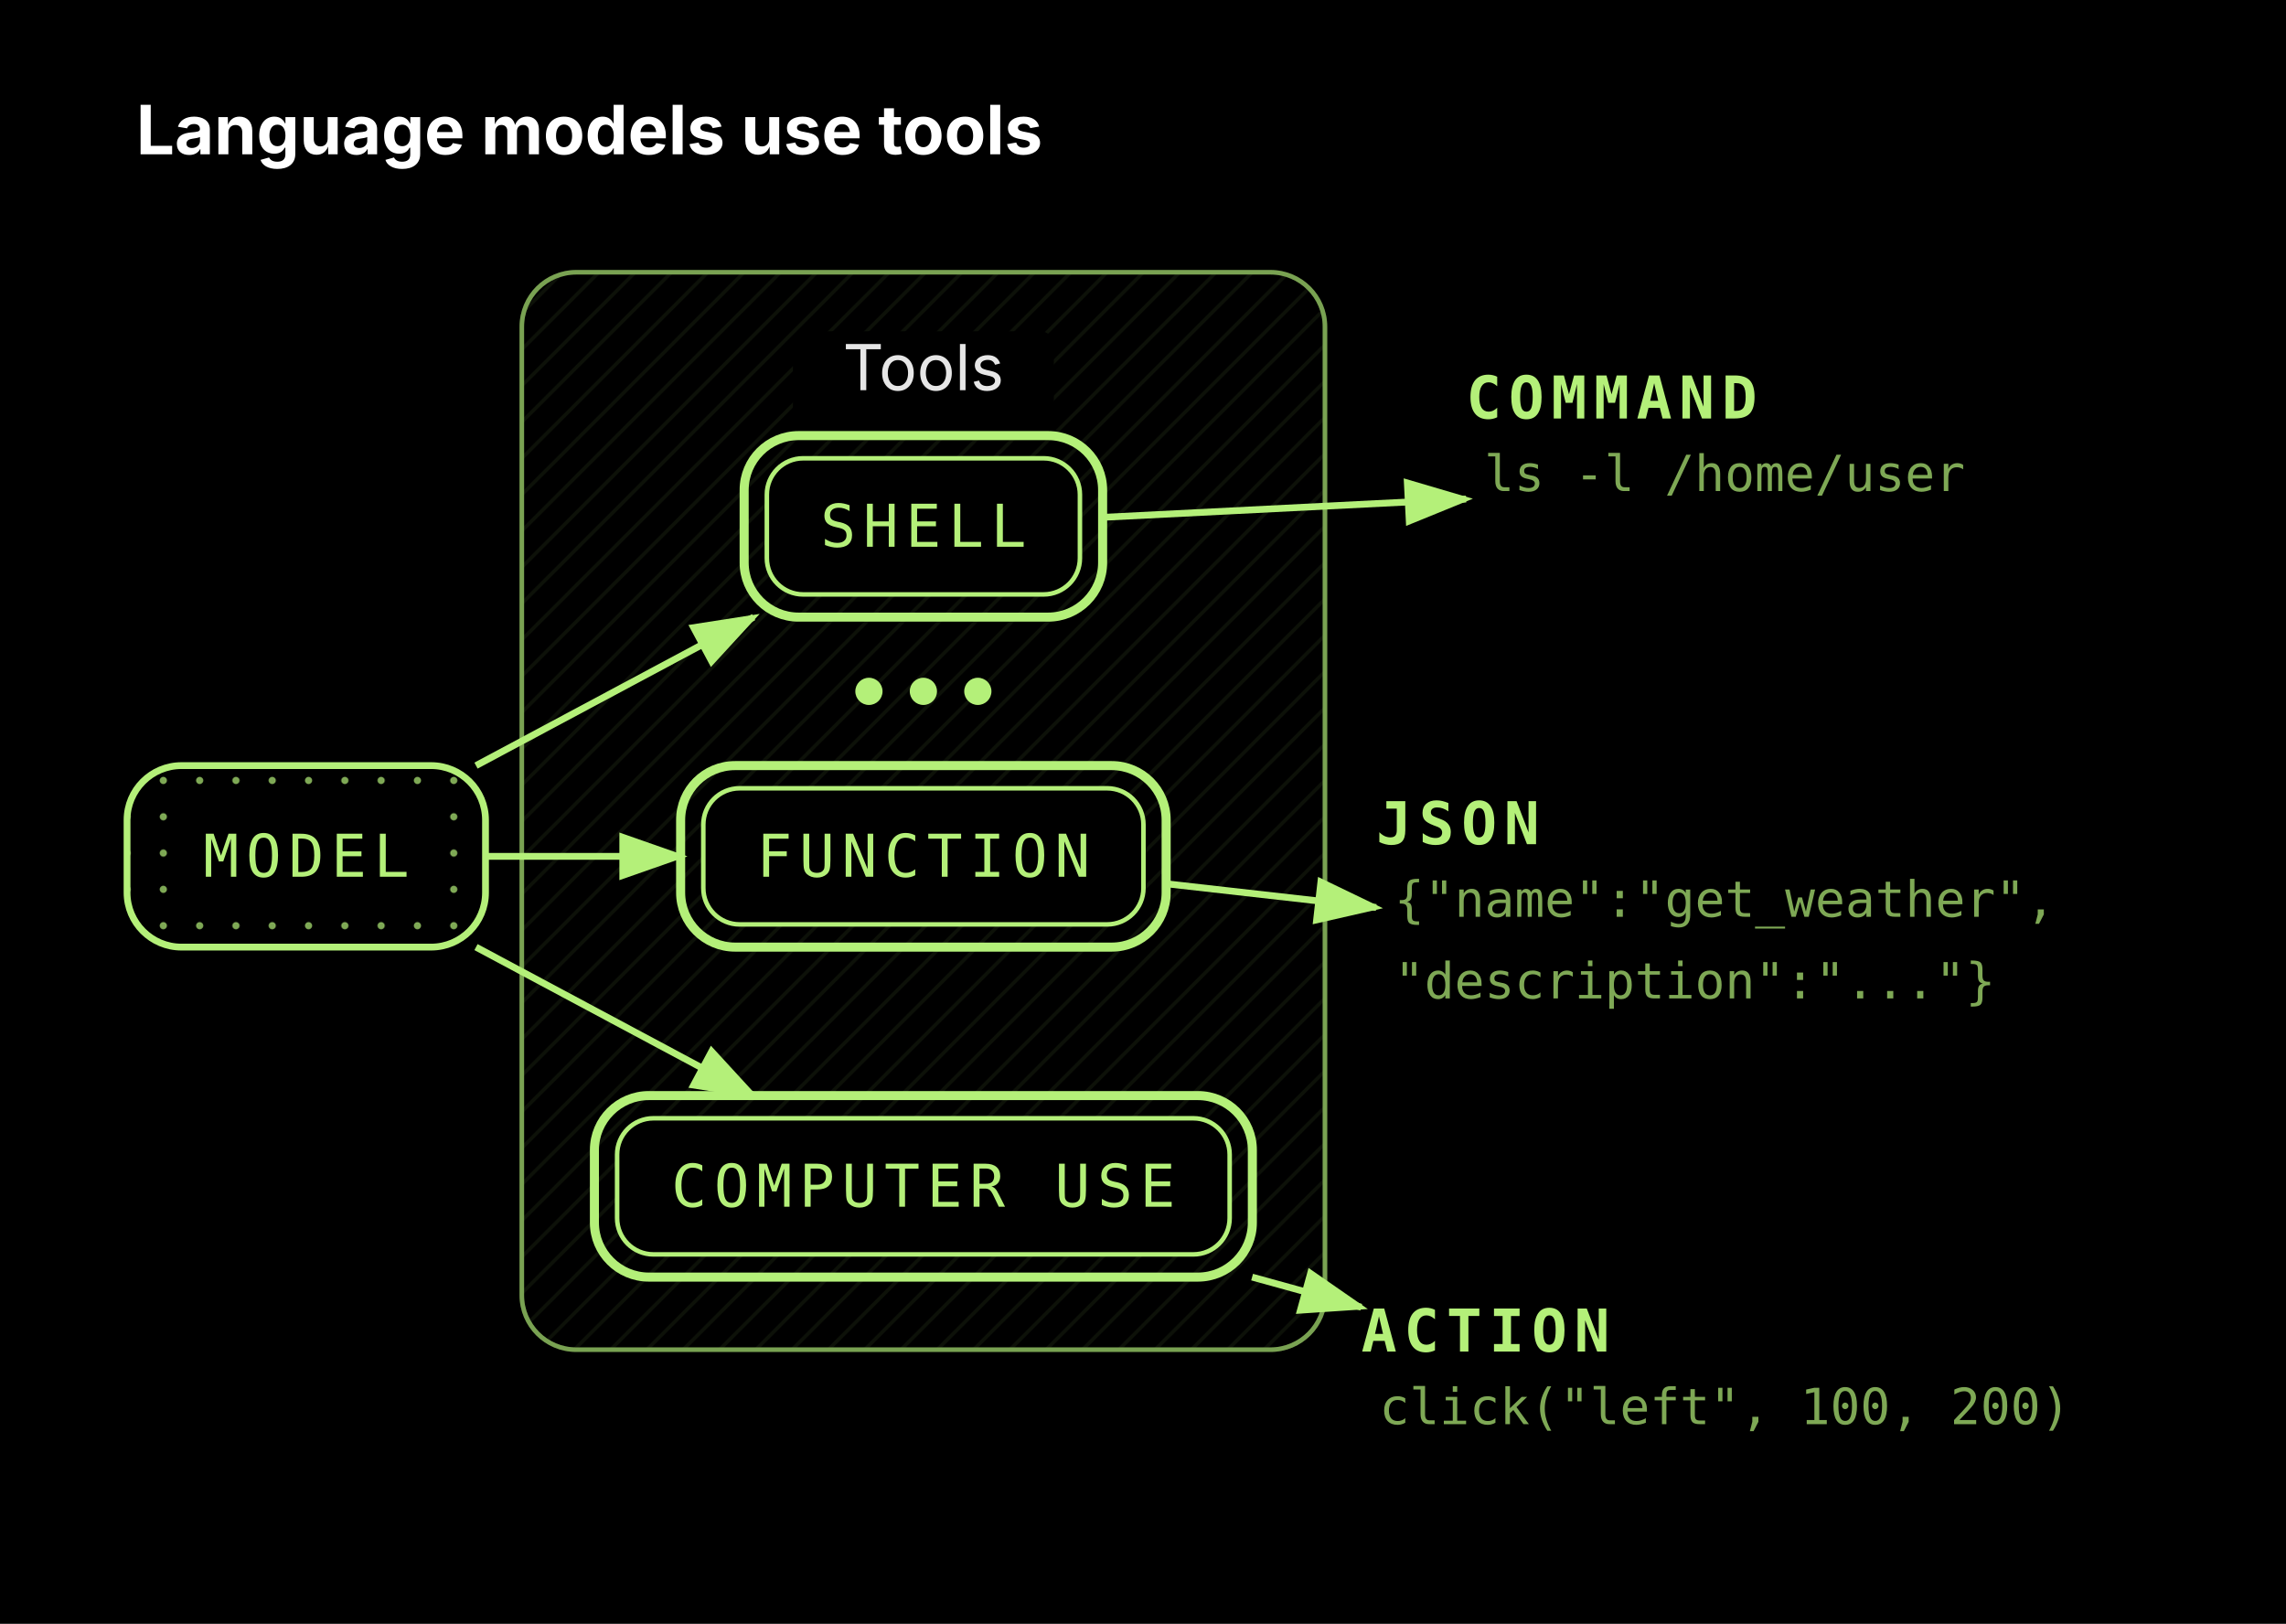
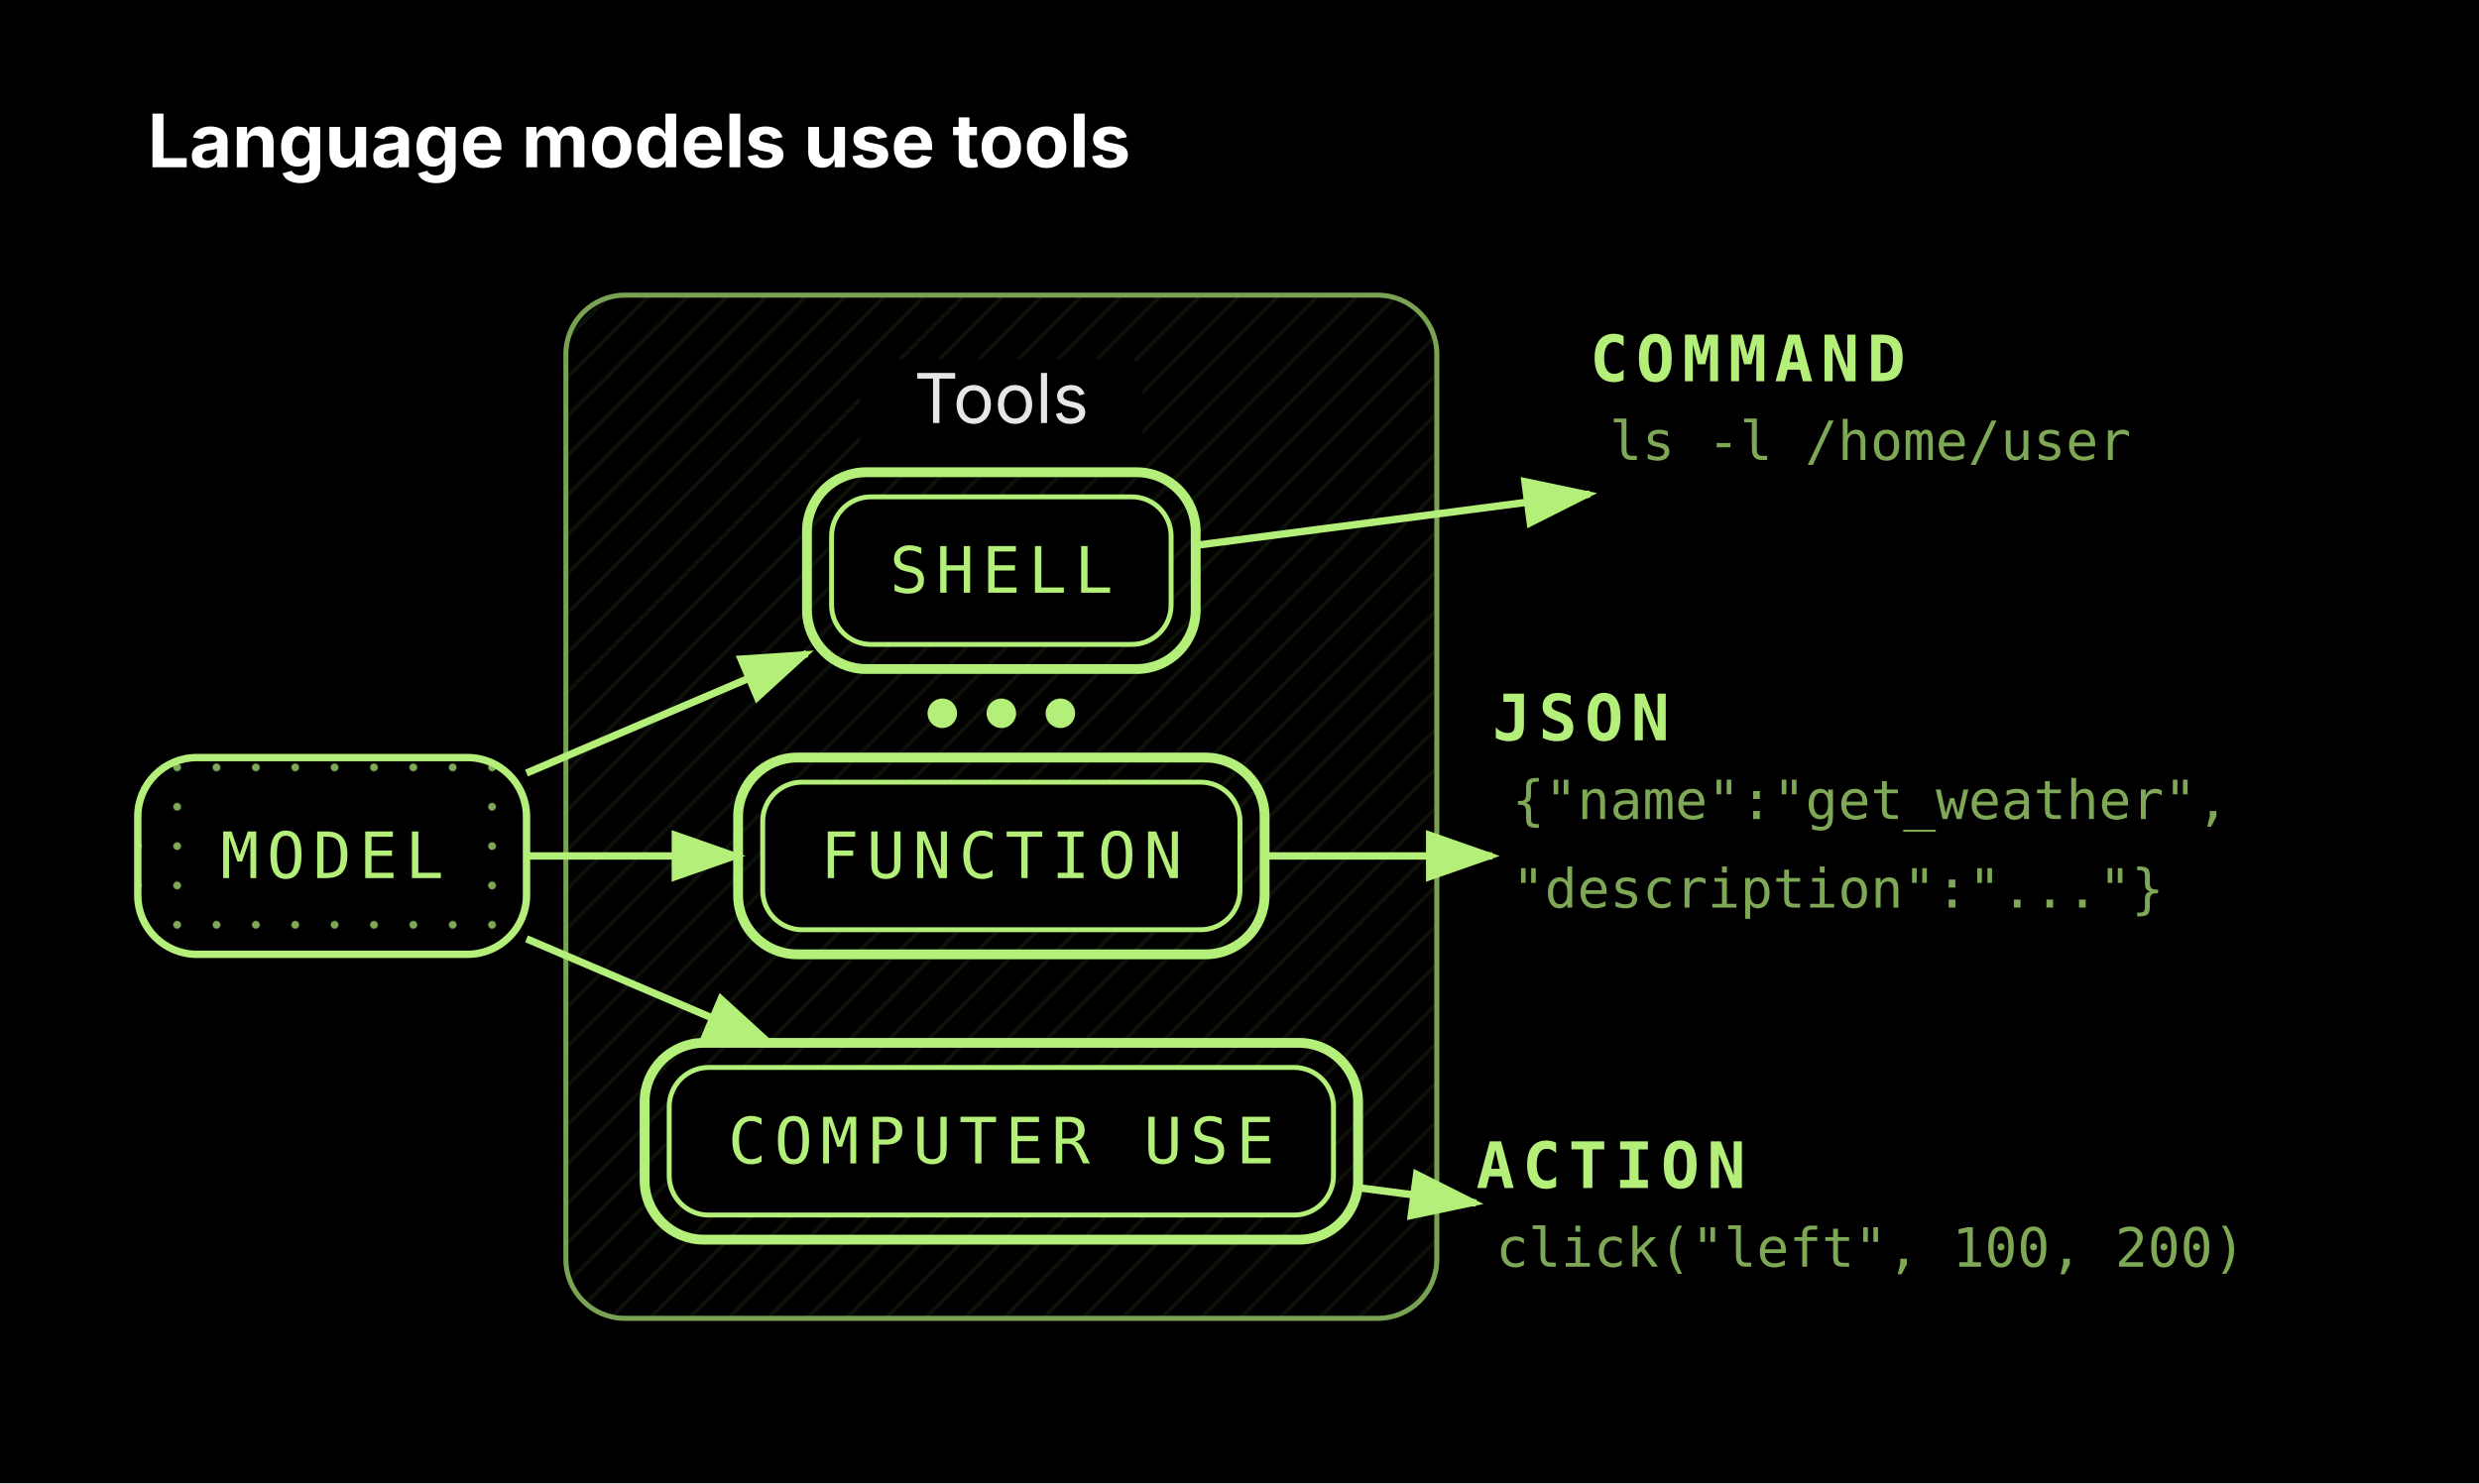
- <svg xmlns="http://www.w3.org/2000/svg" viewBox="0 0 503.8 357.856" width="503.8" height="357.856">
+ <svg xmlns="http://www.w3.org/2000/svg" viewBox="0 0 503.8 301.5" width="503.8" height="301.5">
  <defs>
    <pattern id="dotgrid" width="8" height="8" patternUnits="userSpaceOnUse">
      <rect width="8" height="8" fill="#000000" />
      <circle cx="4" cy="4" r="0.8" fill="#b4f079" opacity="0.7" />
    </pattern>
    <pattern id="crosshatch" width="8" height="8" patternUnits="userSpaceOnUse">
      <rect width="8" height="8" fill="#000000" />
      <path d="M0 8L8 0M-1 1L1 -1M7 9L9 7" stroke="#b4f079" stroke-width="0.8" opacity="0.2" />
    </pattern>
    <pattern id="hero" width="6" height="6" patternUnits="userSpaceOnUse">
      <rect width="6" height="6" fill="#3d6b23" />
      <circle cx="3" cy="3" r="0.6" fill="#5a9a35" opacity="0.5" />
    </pattern>
    <marker id="arrowhead" markerWidth="10" markerHeight="7" refX="9" refY="3.5" orient="auto" markerUnits="strokeWidth">
      <polygon points="0 0, 10 3.5, 0 7" fill="#b4f079" />
    </marker>
    <marker id="arrowhead-reverse" markerWidth="10" markerHeight="7" refX="1" refY="3.5" orient="auto" markerUnits="strokeWidth">
      <polygon points="10 0, 0 3.5, 10 7" fill="#b4f079" />
    </marker>
  </defs>
  <rect width="100%" height="100%" fill="#000000" />
  <g class="diagram">
    <text x="30" y="34" font-family="'Inter', 'Helvetica Neue', Arial, sans-serif" font-size="15" fill="#ffffff" font-weight="700">Language models use tools</text>
-     <rect x="115" y="60" width="177" height="237.447" rx="12" fill="url(#crosshatch)" stroke="#b4f079" stroke-width="1" opacity="0.35" />
-     <rect x="115" y="60" width="177" height="237.447" rx="12" fill="none" stroke="#b4f079" stroke-width="1" opacity="0.5" />
-     <line x1="104.902" y1="168.724" x2="166.098" y2="136" stroke="#b4f079" stroke-width="1.5" marker-end="url(#arrowhead)" />
-     <line x1="107" y1="188.724" x2="150" y2="188.724" stroke="#b4f079" stroke-width="1.5" marker-end="url(#arrowhead)" />
-     <line x1="104.902" y1="208.724" x2="166.098" y2="241.447" stroke="#b4f079" stroke-width="1.5" marker-end="url(#arrowhead)" />
-     <line x1="243" y1="114.013" x2="323.1" y2="109.984" stroke="#b4f079" stroke-width="1.5" marker-end="url(#arrowhead)" />
-     <line x1="257" y1="194.763" x2="303.3" y2="199.99" stroke="#b4f079" stroke-width="1.5" marker-end="url(#arrowhead)" />
-     <line x1="275.943" y1="281.447" x2="300" y2="288.089" stroke="#b4f079" stroke-width="1.5" marker-end="url(#arrowhead)" />
+     <rect x="115" y="60" width="177" height="208" rx="12" fill="url(#crosshatch)" stroke="#b4f079" stroke-width="1" opacity="0.35" />
+     <rect x="115" y="60" width="177" height="208" rx="12" fill="none" stroke="#b4f079" stroke-width="1" opacity="0.5" />
+     <line x1="107" y1="157.154" x2="164" y2="132.846" stroke="#b4f079" stroke-width="1.5" marker-end="url(#arrowhead)" />
+     <line x1="107" y1="174" x2="150" y2="174" stroke="#b4f079" stroke-width="1.5" marker-end="url(#arrowhead)" />
+     <line x1="107" y1="190.846" x2="156.603" y2="212" stroke="#b4f079" stroke-width="1.5" marker-end="url(#arrowhead)" />
+     <line x1="243" y1="110.859" x2="323.1" y2="100.434" stroke="#b4f079" stroke-width="1.5" marker-end="url(#arrowhead)" />
+     <line x1="257" y1="174" x2="303.3" y2="174" stroke="#b4f079" stroke-width="1.5" marker-end="url(#arrowhead)" />
+     <line x1="276" y1="241.436" x2="300" y2="244.56" stroke="#b4f079" stroke-width="1.5" marker-end="url(#arrowhead)" />
    <rect x="174.75" y="73" width="57.5" height="24" fill="#000000" rx="3" />
    <text x="203.5" y="86" font-family="'Inter', 'Helvetica Neue', Arial, sans-serif" font-size="14" fill="#ffffff" opacity="0.9" text-anchor="middle">Tools</text>
-     <rect x="28" y="168.724" width="79" height="40" rx="12" fill="url(#dotgrid)" stroke="#b4f079" stroke-width="1.5" />
-     <rect x="39.5" y="177.624" width="56" height="22.2" fill="#000000" rx="2" />
-     <text x="67.5" y="188.724" font-family="'JetBrains Mono', 'Fira Code', 'SF Mono', 'Cascadia Code', monospace" font-size="13" fill="#b4f079" text-anchor="middle" dominant-baseline="central" letter-spacing="0.12em">MODEL</text>
+     <rect x="28" y="154" width="79" height="40" rx="12" fill="url(#dotgrid)" stroke="#b4f079" stroke-width="1.5" />
+     <rect x="39.5" y="162.9" width="56" height="22.2" fill="#000000" rx="2" />
+     <text x="67.5" y="174" font-family="'JetBrains Mono', 'Fira Code', 'SF Mono', 'Cascadia Code', monospace" font-size="13" fill="#b4f079" text-anchor="middle" dominant-baseline="central" letter-spacing="0.12em">MODEL</text>
    <rect x="164" y="96" width="79" height="40" rx="12" fill="none" stroke="#b4f079" stroke-width="2" />
    <rect x="169" y="101" width="69" height="30" rx="8" fill="#000000" stroke="#b4f079" stroke-width="1" />
    <text x="203.5" y="116" font-family="'JetBrains Mono', 'Fira Code', 'SF Mono', 'Cascadia Code', monospace" font-size="13" fill="#b4f079" text-anchor="middle" dominant-baseline="central" letter-spacing="0.12em">SHELL</text>
-     <rect x="150" y="168.724" width="107" height="40" rx="12" fill="none" stroke="#b4f079" stroke-width="2" />
-     <rect x="155" y="173.724" width="97" height="30" rx="8" fill="#000000" stroke="#b4f079" stroke-width="1" />
-     <text x="203.5" y="188.724" font-family="'JetBrains Mono', 'Fira Code', 'SF Mono', 'Cascadia Code', monospace" font-size="13" fill="#b4f079" text-anchor="middle" dominant-baseline="central" letter-spacing="0.12em">FUNCTION</text>
-     <rect x="131" y="241.447" width="145" height="40" rx="12" fill="none" stroke="#b4f079" stroke-width="2" />
-     <rect x="136" y="246.447" width="135" height="30" rx="8" fill="#000000" stroke="#b4f079" stroke-width="1" />
-     <text x="203.5" y="261.447" font-family="'JetBrains Mono', 'Fira Code', 'SF Mono', 'Cascadia Code', monospace" font-size="13" fill="#b4f079" text-anchor="middle" dominant-baseline="central" letter-spacing="0.12em">COMPUTER USE</text>
-     <text x="323.1" y="92.224" font-family="'JetBrains Mono', 'Fira Code', 'SF Mono', 'Cascadia Code', monospace" font-size="13" fill="#b4f079" font-weight="700" letter-spacing="0.12em">COMMAND</text>
-     <text x="327.1" y="108.224" font-family="'JetBrains Mono', 'Fira Code', 'SF Mono', 'Cascadia Code', monospace" font-size="11" fill="#b4f079" opacity="0.7">ls -l /home/user</text>
-     <text x="303.3" y="186.04" font-family="'JetBrains Mono', 'Fira Code', 'SF Mono', 'Cascadia Code', monospace" font-size="13" fill="#b4f079" font-weight="700" letter-spacing="0.12em">JSON</text>
-     <text x="307.3" y="202.04" font-family="'JetBrains Mono', 'Fira Code', 'SF Mono', 'Cascadia Code', monospace" font-size="11" fill="#b4f079" opacity="0.7">{"name":"get_weather",</text>
-     <text x="307.3" y="220.04" font-family="'JetBrains Mono', 'Fira Code', 'SF Mono', 'Cascadia Code', monospace" font-size="11" fill="#b4f079" opacity="0.7">"description":"..."}</text>
-     <text x="300" y="297.856" font-family="'JetBrains Mono', 'Fira Code', 'SF Mono', 'Cascadia Code', monospace" font-size="13" fill="#b4f079" font-weight="700" letter-spacing="0.12em">ACTION</text>
-     <text x="304" y="313.856" font-family="'JetBrains Mono', 'Fira Code', 'SF Mono', 'Cascadia Code', monospace" font-size="11" fill="#b4f079" opacity="0.7">click("left", 100, 200)</text>
-     <circle cx="191.5" cy="152.362" r="3" fill="#b4f079" />
-     <circle cx="203.5" cy="152.362" r="3" fill="#b4f079" />
-     <circle cx="215.5" cy="152.362" r="3" fill="#b4f079" />
+     <rect x="150" y="154" width="107" height="40" rx="12" fill="none" stroke="#b4f079" stroke-width="2" />
+     <rect x="155" y="159" width="97" height="30" rx="8" fill="#000000" stroke="#b4f079" stroke-width="1" />
+     <text x="203.5" y="174" font-family="'JetBrains Mono', 'Fira Code', 'SF Mono', 'Cascadia Code', monospace" font-size="13" fill="#b4f079" text-anchor="middle" dominant-baseline="central" letter-spacing="0.12em">FUNCTION</text>
+     <rect x="131" y="212" width="145" height="40" rx="12" fill="none" stroke="#b4f079" stroke-width="2" />
+     <rect x="136" y="217" width="135" height="30" rx="8" fill="#000000" stroke="#b4f079" stroke-width="1" />
+     <text x="203.5" y="232" font-family="'JetBrains Mono', 'Fira Code', 'SF Mono', 'Cascadia Code', monospace" font-size="13" fill="#b4f079" text-anchor="middle" dominant-baseline="central" letter-spacing="0.12em">COMPUTER USE</text>
+     <text x="323.1" y="77.5" font-family="'JetBrains Mono', 'Fira Code', 'SF Mono', 'Cascadia Code', monospace" font-size="13" fill="#b4f079" font-weight="700" letter-spacing="0.12em">COMMAND</text>
+     <text x="327.1" y="93.5" font-family="'JetBrains Mono', 'Fira Code', 'SF Mono', 'Cascadia Code', monospace" font-size="11" fill="#b4f079" opacity="0.7">ls -l /home/user</text>
+     <text x="303.3" y="150.5" font-family="'JetBrains Mono', 'Fira Code', 'SF Mono', 'Cascadia Code', monospace" font-size="13" fill="#b4f079" font-weight="700" letter-spacing="0.12em">JSON</text>
+     <text x="307.3" y="166.5" font-family="'JetBrains Mono', 'Fira Code', 'SF Mono', 'Cascadia Code', monospace" font-size="11" fill="#b4f079" opacity="0.7">{"name":"get_weather",</text>
+     <text x="307.3" y="184.5" font-family="'JetBrains Mono', 'Fira Code', 'SF Mono', 'Cascadia Code', monospace" font-size="11" fill="#b4f079" opacity="0.7">"description":"..."}</text>
+     <text x="300" y="241.5" font-family="'JetBrains Mono', 'Fira Code', 'SF Mono', 'Cascadia Code', monospace" font-size="13" fill="#b4f079" font-weight="700" letter-spacing="0.12em">ACTION</text>
+     <text x="304" y="257.5" font-family="'JetBrains Mono', 'Fira Code', 'SF Mono', 'Cascadia Code', monospace" font-size="11" fill="#b4f079" opacity="0.7">click("left", 100, 200)</text>
+     <circle cx="191.5" cy="145" r="3" fill="#b4f079" />
+     <circle cx="203.5" cy="145" r="3" fill="#b4f079" />
+     <circle cx="215.5" cy="145" r="3" fill="#b4f079" />
  </g>
</svg>
